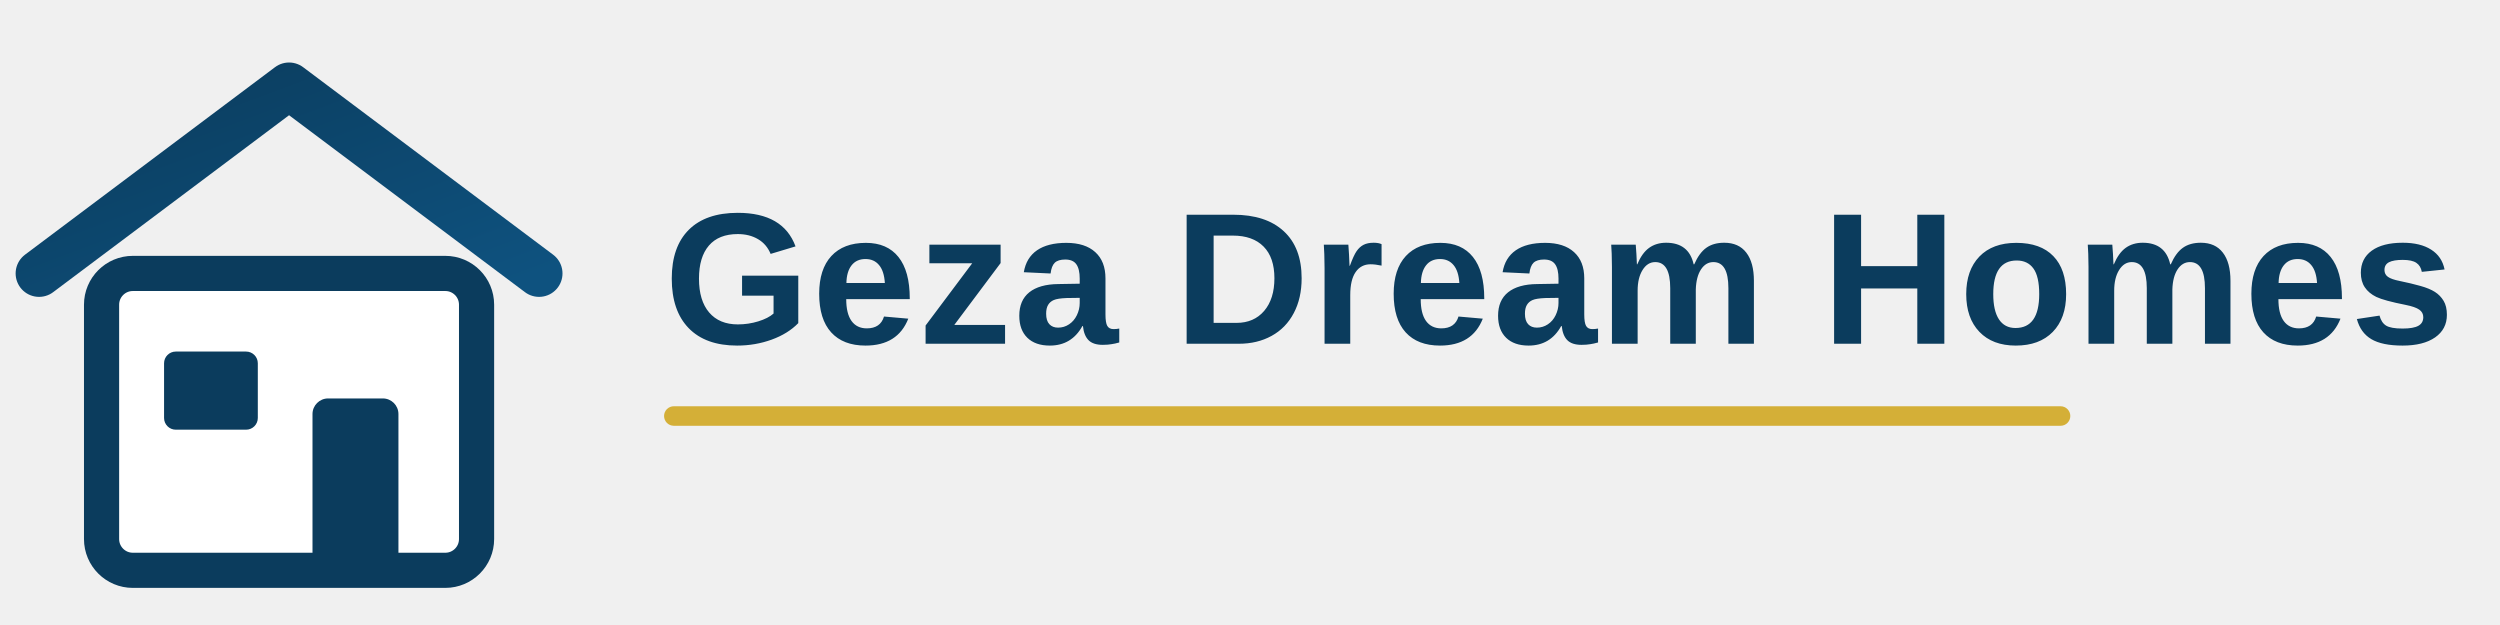
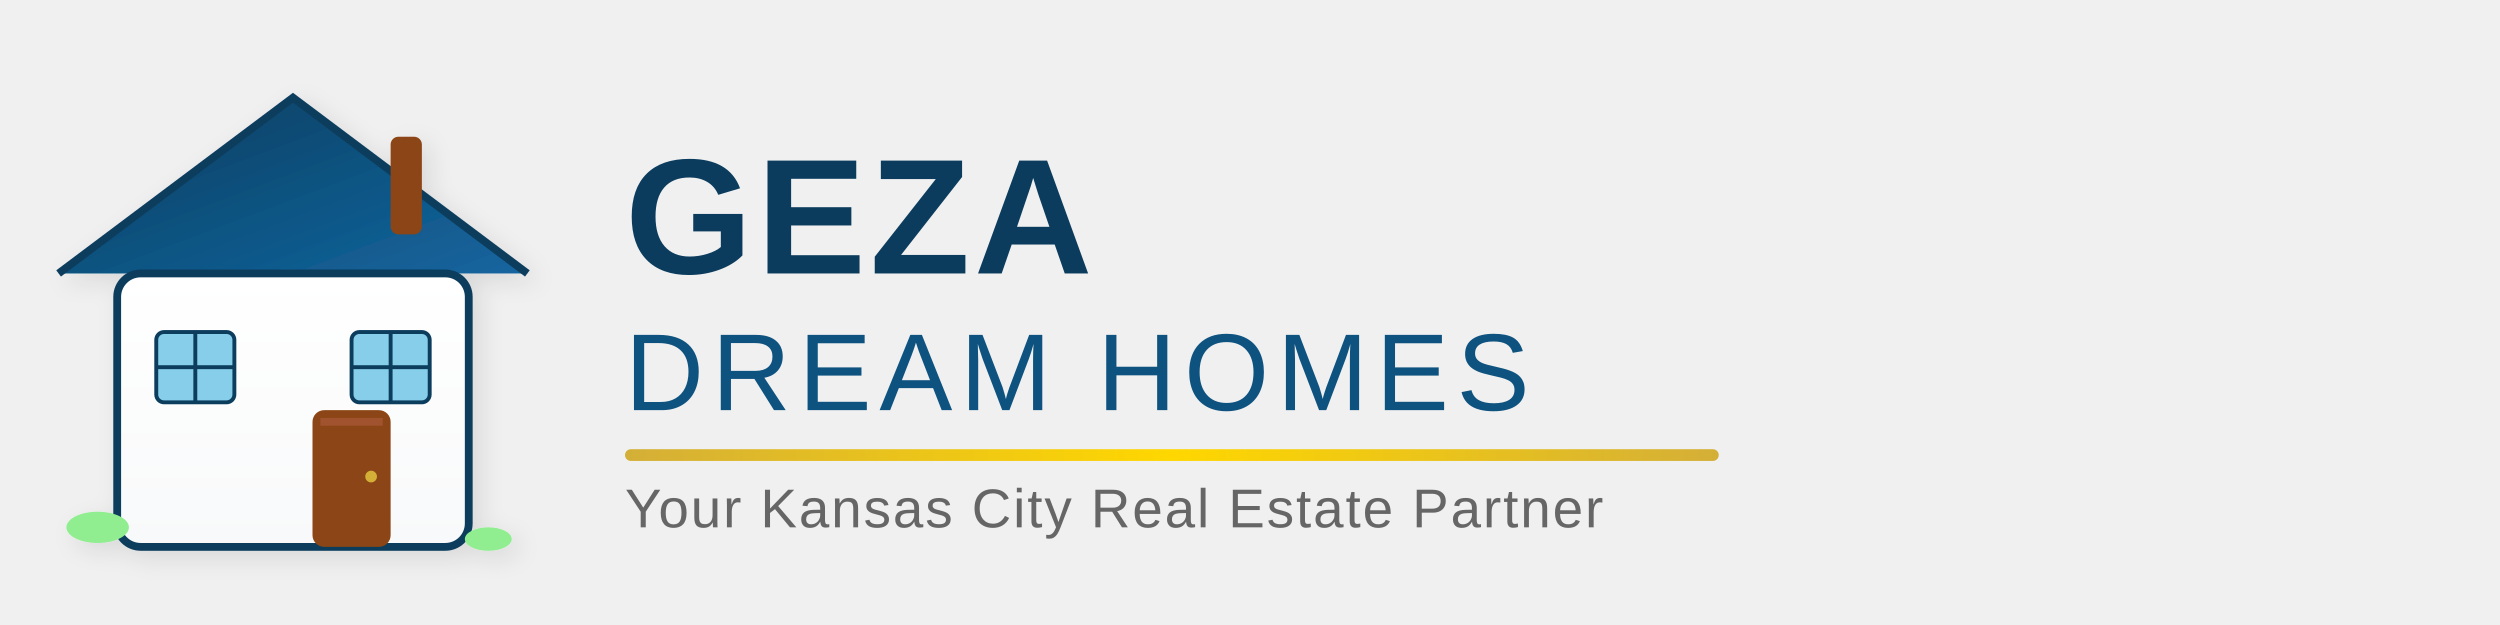
<svg xmlns="http://www.w3.org/2000/svg" width="640" height="160" viewBox="0 0 640 160" fill="none" role="img" aria-label="Geza Dream Homes">
  <defs>
    <linearGradient id="roofGradient" x1="0" y1="0" x2="1" y2="1">
      <stop offset="0%" stop-color="#0B3C5D" />
-       <stop offset="100%" stop-color="#0E527F" />
+       <stop offset="50%" stop-color="#0E527F" />
+       <stop offset="100%" stop-color="#1565A0" />
    </linearGradient>
+     <linearGradient id="houseGradient" x1="0" y1="0" x2="0" y2="1">
+       <stop offset="0%" stop-color="#FFFFFF" />
+       <stop offset="100%" stop-color="#F8F9FA" />
+     </linearGradient>
+     <filter id="shadow" x="-20%" y="-20%" width="140%" height="140%">
+       <feDropShadow dx="2" dy="2" stdDeviation="3" flood-opacity="0.1" />
+     </filter>
  </defs>
-   <g transform="translate(10,22)">
-     <path d="M0 48 L64 0 L128 48" fill="none" stroke="url(#roofGradient)" stroke-width="12" stroke-linecap="round" stroke-linejoin="round" />
-     <rect x="16" y="48" width="96" height="76" rx="8" stroke="#0B3C5D" stroke-width="9" fill="white" />
-     <rect x="70" y="80" width="22" height="44" rx="4" fill="#0B3C5D" />
-     <rect x="32" y="68" width="24" height="20" rx="3" fill="#0B3C5D" />
+   <g transform="translate(15,20)" filter="url(#shadow)">
+     <path d="M0 50 L60 5 L120 50" fill="url(#roofGradient)" stroke="#0B3C5D" stroke-width="2" />
+     <rect x="85" y="15" width="8" height="25" fill="#8B4513" rx="2" />
+     <rect x="15" y="50" width="90" height="70" rx="6" fill="url(#houseGradient)" stroke="#0B3C5D" stroke-width="2" />
+     <rect x="65" y="85" width="20" height="35" rx="3" fill="#8B4513" />
+     <circle cx="80" cy="102" r="1.5" fill="#D4AF37" />
+     <rect x="67" y="87" width="16" height="2" fill="#A0522D" />
+     <g>
+       <rect x="25" y="65" width="20" height="18" rx="2" fill="#87CEEB" stroke="#0B3C5D" stroke-width="1" />
+       <line x1="35" y1="65" x2="35" y2="83" stroke="#0B3C5D" stroke-width="1" />
+       <line x1="25" y1="74" x2="45" y2="74" stroke="#0B3C5D" stroke-width="1" />
+       <rect x="75" y="65" width="20" height="18" rx="2" fill="#87CEEB" stroke="#0B3C5D" stroke-width="1" />
+       <line x1="85" y1="65" x2="85" y2="83" stroke="#0B3C5D" stroke-width="1" />
+       <line x1="75" y1="74" x2="95" y2="74" stroke="#0B3C5D" stroke-width="1" />
+     </g>
+     <ellipse cx="10" cy="115" rx="8" ry="4" fill="#90EE90" />
+     <ellipse cx="110" cy="118" rx="6" ry="3" fill="#90EE90" />
  </g>
-   <g transform="translate(170,34)">
-     <text x="0" y="54" font-family="'Montserrat', Arial, sans-serif" font-weight="700" font-size="48" fill="#0B3C5D" letter-spacing="0.5">
-       Geza Dream Homes
+   <g transform="translate(160,25)">
+     <text x="0" y="45" font-family="'Montserrat', 'Helvetica Neue', Arial, sans-serif" font-weight="700" font-size="42" fill="#0B3C5D" letter-spacing="1">
+       GEZA
    </text>
-     <rect x="0" y="70" width="360" height="5" fill="#D4AF37" rx="2.5" />
+     <text x="0" y="80" font-family="'Montserrat', 'Helvetica Neue', Arial, sans-serif" font-weight="400" font-size="28" fill="#0E527F" letter-spacing="2">
+       DREAM HOMES
+     </text>
+     <defs>
+       <linearGradient id="underlineGradient" x1="0" y1="0" x2="1" y2="0">
+         <stop offset="0%" stop-color="#D4AF37" />
+         <stop offset="50%" stop-color="#FFD700" />
+         <stop offset="100%" stop-color="#D4AF37" />
+       </linearGradient>
+     </defs>
+     <rect x="0" y="90" width="280" height="3" fill="url(#underlineGradient)" rx="1.5" />
+     <text x="0" y="110" font-family="'Montserrat', Arial, sans-serif" font-weight="300" font-size="14" fill="#666666" letter-spacing="0.5">
+       Your Kansas City Real Estate Partner
+     </text>
  </g>
</svg>
